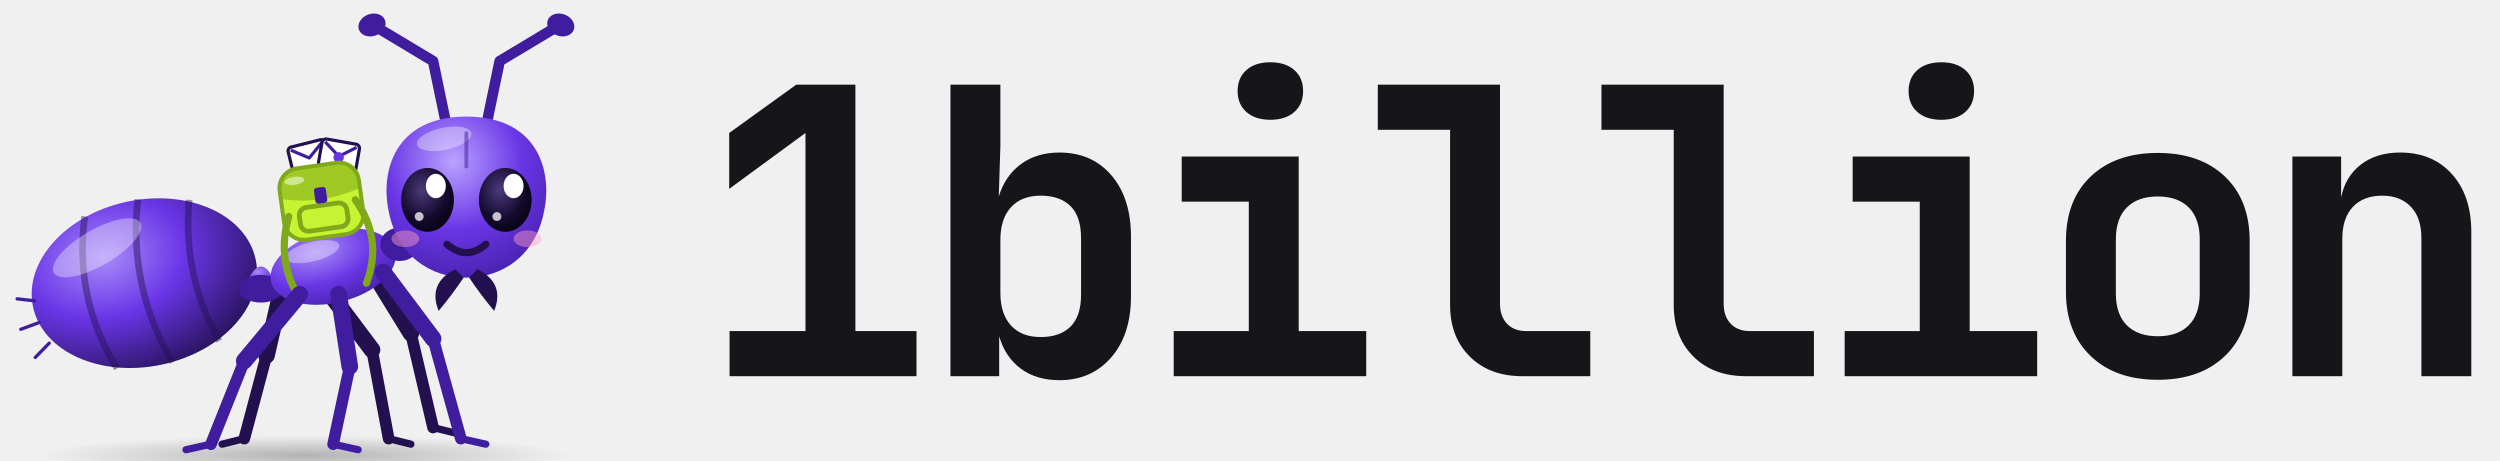
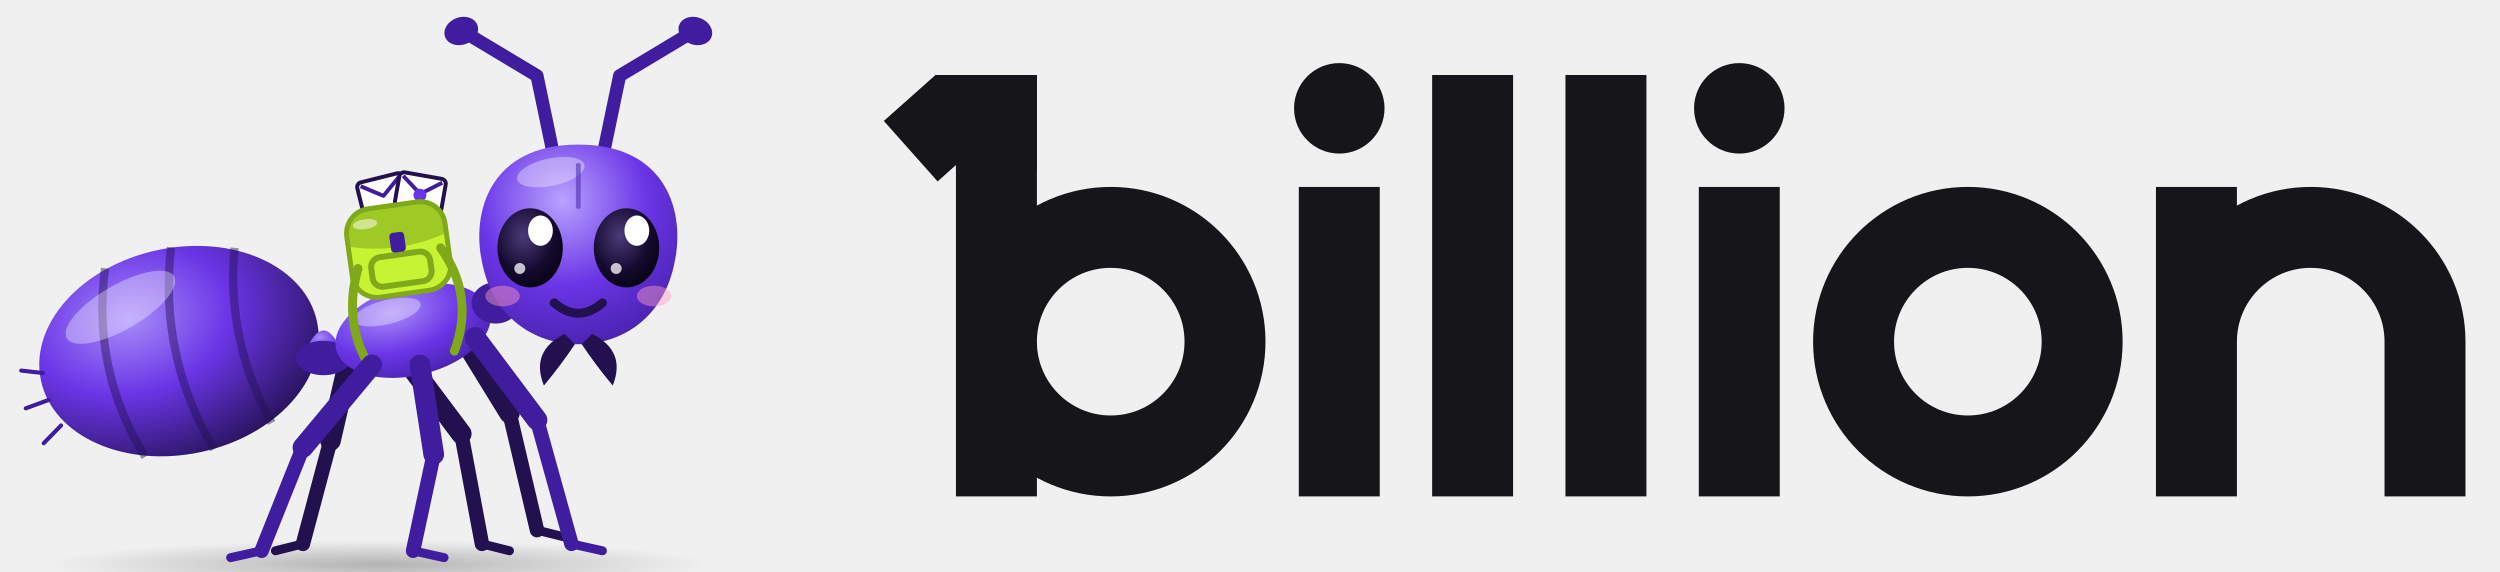
- <svg xmlns="http://www.w3.org/2000/svg" viewBox="0 0 651 120" width="651" height="120" role="img" aria-label="1billion">
+ <svg xmlns="http://www.w3.org/2000/svg" viewBox="0 0 525 120" width="525" height="120" role="img" aria-label="1billion">
  <g transform="scale(0.72289) translate(-10 -16)">
    <defs>
      <radialGradient id="lkg" cx="0.35" cy="0.3" r="0.8">
        <stop offset="0" stop-color="#a78bfa" />
        <stop offset="0.45" stop-color="#6a35e6" />
        <stop offset="1" stop-color="#22104f" />
      </radialGradient>
      <radialGradient id="lkt" cx="0.4" cy="0.25" r="0.9">
        <stop offset="0" stop-color="#a78bfa" />
        <stop offset="0.5" stop-color="#6a35e6" />
        <stop offset="1" stop-color="#3f1d9e" />
      </radialGradient>
      <radialGradient id="lkh" cx="0.42" cy="0.28" r="0.85">
        <stop offset="0" stop-color="#b9a2ff" />
        <stop offset="0.5" stop-color="#6a35e6" />
        <stop offset="1" stop-color="#3f1d9e" />
      </radialGradient>
      <radialGradient id="lke" cx="0.4" cy="0.35" r="0.75">
        <stop offset="0" stop-color="#4b3a7a" />
        <stop offset="0.6" stop-color="#140a2e" />
        <stop offset="1" stop-color="#05020d" />
      </radialGradient>
      <radialGradient id="lksh" cx="0.5" cy="0.5" r="0.5">
        <stop offset="0" stop-color="#16161a" stop-opacity="0.28" />
        <stop offset="1" stop-color="#16161a" stop-opacity="0" />
      </radialGradient>
    </defs>
    <ellipse cx="120" cy="180" rx="96" ry="7" fill="url(#lksh)" />
    <line x1="126" y1="118" x2="144" y2="142" stroke="#22104f" stroke-width="6" stroke-linecap="round" />
    <line x1="144" y1="142" x2="150" y2="174" stroke="#22104f" stroke-width="4.2" stroke-linecap="round" />
    <line x1="150" y1="174" x2="158" y2="176" stroke="#22104f" stroke-width="2.6" stroke-linecap="round" />
    <line x1="112" y1="118" x2="106" y2="144" stroke="#22104f" stroke-width="6" stroke-linecap="round" />
    <line x1="106" y1="144" x2="98" y2="174" stroke="#22104f" stroke-width="4.2" stroke-linecap="round" />
    <line x1="98" y1="174" x2="90" y2="176" stroke="#22104f" stroke-width="2.6" stroke-linecap="round" />
    <line x1="142" y1="110" x2="158" y2="136" stroke="#22104f" stroke-width="6" stroke-linecap="round" />
    <line x1="158" y1="136" x2="166" y2="170" stroke="#22104f" stroke-width="4.2" stroke-linecap="round" />
    <line x1="166" y1="170" x2="174" y2="172" stroke="#22104f" stroke-width="2.6" stroke-linecap="round" />
    <g transform="rotate(-12 62 118)">
      <ellipse cx="62" cy="118" rx="41" ry="30" fill="url(#lkg)" />
      <path d="M46 90 Q36 118 46 146" fill="none" stroke="#22104f" stroke-width="2.4" opacity="0.45" />
      <path d="M66 88 Q56 118 66 148" fill="none" stroke="#22104f" stroke-width="2.4" opacity="0.45" />
      <path d="M84 92 Q76 118 84 144" fill="none" stroke="#22104f" stroke-width="2.4" opacity="0.45" />
      <ellipse cx="48" cy="102" rx="18" ry="6.5" fill="#fff" opacity="0.34" transform="rotate(-18 48 102)" />
      <path d="M22 116 l-6 -2 M22 124 l-7 1 M24 132 l-6 4" stroke="#3f1d9e" stroke-width="1.2" stroke-linecap="round" />
    </g>
    <path d="M98 120 Q104 104 110 120 Z" fill="url(#lkt)" />
    <ellipse cx="104" cy="120" rx="8" ry="5" fill="#3f1d9e" />
    <g transform="rotate(-14 130 112)">
      <ellipse cx="130" cy="112" rx="23" ry="13" fill="url(#lkt)" />
      <ellipse cx="124" cy="105" rx="10" ry="3.5" fill="#fff" opacity="0.35" />
    </g>
    <ellipse cx="154" cy="104" rx="7" ry="6" fill="#3f1d9e" />
    <g transform="translate(126 100) scale(0.72) translate(-126 -100)">
      <g transform="rotate(-14 119 62)">
        <rect x="110" y="55" width="19" height="14" rx="2" fill="#fff" stroke="#22104f" stroke-width="1.6" />
        <path d="M111.5 56.5 L119.5 62.5 L127.5 56.5" fill="none" stroke="#3f1d9e" stroke-width="1.6" stroke-linejoin="round" />
      </g>
      <g transform="rotate(10 134 61)">
        <rect x="125" y="54" width="19" height="14" rx="2" fill="#fff" stroke="#22104f" stroke-width="1.6" />
        <path d="M126.5 55.5 L134.5 61.5 L142.5 55.5" fill="none" stroke="#3f1d9e" stroke-width="1.6" stroke-linejoin="round" />
        <circle cx="134.5" cy="62" r="2.6" fill="#6a35e6" />
      </g>
    </g>
    <g transform="translate(126 100) scale(0.72) translate(-126 -100)">
      <g transform="rotate(-8 126 86)">
        <rect x="106" y="66" width="40" height="36" rx="10" fill="#c6f432" stroke="#7fa81a" stroke-width="2" />
        <path d="M106 78 Q106 66 116 66 L136 66 Q146 66 146 78 L146 80 Q126 86 106 80 Z" fill="#7fa81a" opacity="0.55" />
        <rect x="114" y="86" width="24" height="12" rx="4" fill="none" stroke="#7fa81a" stroke-width="2.4" />
        <rect x="123" y="77" width="6" height="8" rx="1.5" fill="#3f1d9e" />
        <ellipse cx="114" cy="72" rx="5" ry="2" fill="#fff" opacity="0.5" />
      </g>
    </g>
    <path d="M138 88 Q148 102 142 118" fill="none" stroke="#7fa81a" stroke-width="2.6" stroke-linecap="round" />
    <path d="M114 94 Q110 108 116 120" fill="none" stroke="#7fa81a" stroke-width="2.6" stroke-linecap="round" />
    <line x1="132" y1="122" x2="136" y2="148" stroke="#3f1d9e" stroke-width="6" stroke-linecap="round" />
    <line x1="136" y1="148" x2="130" y2="176" stroke="#3f1d9e" stroke-width="4.2" stroke-linecap="round" />
    <line x1="130" y1="176" x2="139" y2="178" stroke="#3f1d9e" stroke-width="2.6" stroke-linecap="round" />
    <line x1="118" y1="122" x2="98" y2="146" stroke="#3f1d9e" stroke-width="6" stroke-linecap="round" />
    <line x1="98" y1="146" x2="86" y2="176" stroke="#3f1d9e" stroke-width="4.2" stroke-linecap="round" />
    <line x1="86" y1="176" x2="77" y2="178" stroke="#3f1d9e" stroke-width="2.6" stroke-linecap="round" />
    <line x1="148" y1="114" x2="166" y2="138" stroke="#3f1d9e" stroke-width="6" stroke-linecap="round" />
    <line x1="166" y1="138" x2="176" y2="174" stroke="#3f1d9e" stroke-width="4.2" stroke-linecap="round" />
    <line x1="176" y1="174" x2="185" y2="176" stroke="#3f1d9e" stroke-width="2.6" stroke-linecap="round" />
    <g fill="none" stroke-linecap="round" stroke-linejoin="round" stroke="#3f1d9e" stroke-width="3.8">
      <path d="M171 62 L166 38 L146 26" />
      <path d="M185 62 L190 38 L210 26" />
    </g>
    <ellipse cx="144" cy="25" rx="5" ry="4" fill="#3f1d9e" transform="rotate(-20 144 25)" />
    <ellipse cx="212" cy="25" rx="5" ry="4" fill="#3f1d9e" transform="rotate(20 212 25)" />
    <path d="M178 58 C204 58 209 78 206 92 C203 108 191 116 178 116 C165 116 153 108 150 92 C147 78 152 58 178 58 Z" fill="url(#lkh)" />
    <ellipse cx="170" cy="66" rx="10" ry="4" fill="#fff" opacity="0.35" transform="rotate(-12 170 66)" />
    <path d="M178 64 L178 76" stroke="#3f1d9e" stroke-width="1.4" opacity="0.5" stroke-linecap="round" />
    <ellipse cx="164" cy="88" rx="9.5" ry="11.5" fill="url(#lke)" />
    <ellipse cx="167" cy="83" rx="3.6" ry="4.4" fill="#fff" />
    <circle cx="161" cy="94" r="1.6" fill="#fff" opacity="0.75" />
    <ellipse cx="192" cy="88" rx="9.5" ry="11.5" fill="url(#lke)" />
    <ellipse cx="195" cy="83" rx="3.6" ry="4.4" fill="#fff" />
    <circle cx="189" cy="94" r="1.6" fill="#fff" opacity="0.75" />
    <path d="M171 104 Q178 110 185 104" fill="none" stroke="#22104f" stroke-width="2.6" stroke-linecap="round" />
    <path d="M174 113 Q164 118 168 128 Q173 122 177 116 Z" fill="#22104f" />
    <path d="M182 113 Q192 118 188 128 Q183 122 179 116 Z" fill="#22104f" />
    <ellipse cx="156" cy="102" rx="5" ry="3" fill="#ff9ec4" opacity="0.45" />
    <ellipse cx="200" cy="102" rx="5" ry="3" fill="#ff9ec4" opacity="0.45" />
  </g>
-   <g transform="translate(181.25 97.96)">
-     <path fill="#16161a" d="M8.736 0.0V-11.752H28.496V-63.336L8.632 -48.776V-63.336L26.104 -75.92H41.496V-11.752H57.408V0.0Z M94.64 1.04Q88.608 1.04 84.552 -1.976Q80.496 -4.992 78.936 -10.4V0.0H66.248V-75.92H79.248V-59.904L78.832 -46.8Q80.496 -52.208 84.604 -55.224Q88.712 -58.24 94.64 -58.24Q103.064 -58.24 108.16 -52.312Q113.256 -46.384 113.256 -36.296V-20.8Q113.256 -10.816 108.108 -4.888Q102.96 1.04 94.64 1.04ZM89.752 -10.192Q94.744 -10.192 97.5 -12.896Q100.256 -15.6 100.256 -21.216V-35.984Q100.256 -41.6 97.5 -44.304Q94.744 -47.008 89.752 -47.008Q84.76 -47.008 82.004 -43.992Q79.248 -40.976 79.248 -35.464V-21.736Q79.248 -16.224 82.004 -13.208Q84.76 -10.192 89.752 -10.192Z M124.384 0.0V-11.752H143.936V-45.448H126.464V-57.2H156.936V-11.752H174.512V0.0ZM149.552 -66.768Q145.6 -66.768 143.312 -68.796Q141.024 -70.824 141.024 -74.256Q141.024 -77.688 143.312 -79.716Q145.6 -81.744 149.552 -81.744Q153.504 -81.744 155.792 -79.716Q158.08 -77.688 158.08 -74.256Q158.08 -70.824 155.792 -68.796Q153.504 -66.768 149.552 -66.768Z M215.176 0.0Q206.648 0.0 201.5 -5.096Q196.352 -10.192 196.352 -18.512V-64.168H177.528V-75.92H209.352V-18.824Q209.352 -15.6 211.172 -13.676Q212.992 -11.752 216.112 -11.752H232.856V0.0Z M273.416 0.0Q264.888 0.0 259.74 -5.096Q254.592 -10.192 254.592 -18.512V-64.168H235.768V-75.92H267.592V-18.824Q267.592 -15.6 269.412 -13.676Q271.232 -11.752 274.352 -11.752H291.096V0.0Z M299.104 0.0V-11.752H318.656V-45.448H301.184V-57.2H331.656V-11.752H349.232V0.0ZM324.272 -66.768Q320.32 -66.768 318.032 -68.796Q315.744 -70.824 315.744 -74.256Q315.744 -77.688 318.032 -79.716Q320.32 -81.744 324.272 -81.744Q328.224 -81.744 330.512 -79.716Q332.8 -77.688 332.8 -74.256Q332.8 -70.824 330.512 -68.796Q328.224 -66.768 324.272 -66.768Z M380.64 0.936Q369.616 0.936 363.168 -5.252Q356.72 -11.44 356.72 -21.944V-35.256Q356.72 -45.864 363.168 -52.0Q369.616 -58.136 380.64 -58.136Q391.664 -58.136 398.112 -52.0Q404.56 -45.864 404.56 -35.256V-21.944Q404.56 -11.44 398.112 -5.252Q391.664 0.936 380.64 0.936ZM380.64 -10.4Q385.84 -10.4 388.7 -13.26Q391.56 -16.12 391.56 -21.528V-35.672Q391.56 -41.08 388.7 -43.94Q385.84 -46.8 380.64 -46.8Q375.44 -46.8 372.58 -43.94Q369.72 -41.08 369.72 -35.672V-21.528Q369.72 -16.12 372.58 -13.26Q375.44 -10.4 380.64 -10.4Z M415.688 0.0V-57.2H428.376V-46.488Q429.416 -51.896 433.472 -55.068Q437.528 -58.24 443.768 -58.24Q452.192 -58.24 457.236 -52.624Q462.28 -47.008 462.28 -37.544V0.0H449.28V-35.984Q449.28 -41.288 446.524 -44.148Q443.768 -47.008 439.088 -47.008Q434.2 -47.008 431.444 -44.096Q428.688 -41.184 428.688 -35.776V0.0Z" />
+   <g transform="translate(209.25 -4.25) scale(1.0)">
+     <defs>
+       <mask id="lmw" maskUnits="userSpaceOnUse" x="-34" y="-6" width="358" height="126">
+         <rect x="-34" y="-6" width="358" height="126" fill="#000" />
+         <path d="M0 20 L0 108.5 M0 76 A24 24 0 1 0 48 76 A24 24 0 1 0 0 76 M72 43.5 L72 108.5 M100 20 L100 108.5 M128 20 L128 108.5 M156 43.5 L156 108.5 M252 43.5 L252 108.5 M252 76 A24 24 0 0 1 300 76 L300 108.5 M180 76 A24 24 0 1 0 228 76 A24 24 0 1 0 180 76" fill="none" stroke="#fff" stroke-width="17" stroke-linecap="butt" stroke-linejoin="bevel" />
+         <path d="M-23.65 29.65 L-12.8 20 L8.5 20 L8.5 40 L-8.5 40 L-8.5 38.9 L-12.35 42.35 Z" fill="#fff" />
+         <circle cx="72" cy="27" r="9.5" fill="#fff" />
+         <circle cx="156" cy="27" r="9.5" fill="#fff" />
+       </mask>
+     </defs>
+     <rect x="-26" y="2" width="342" height="110" fill="#16161a" mask="url(#lmw)" />
  </g>
</svg>
